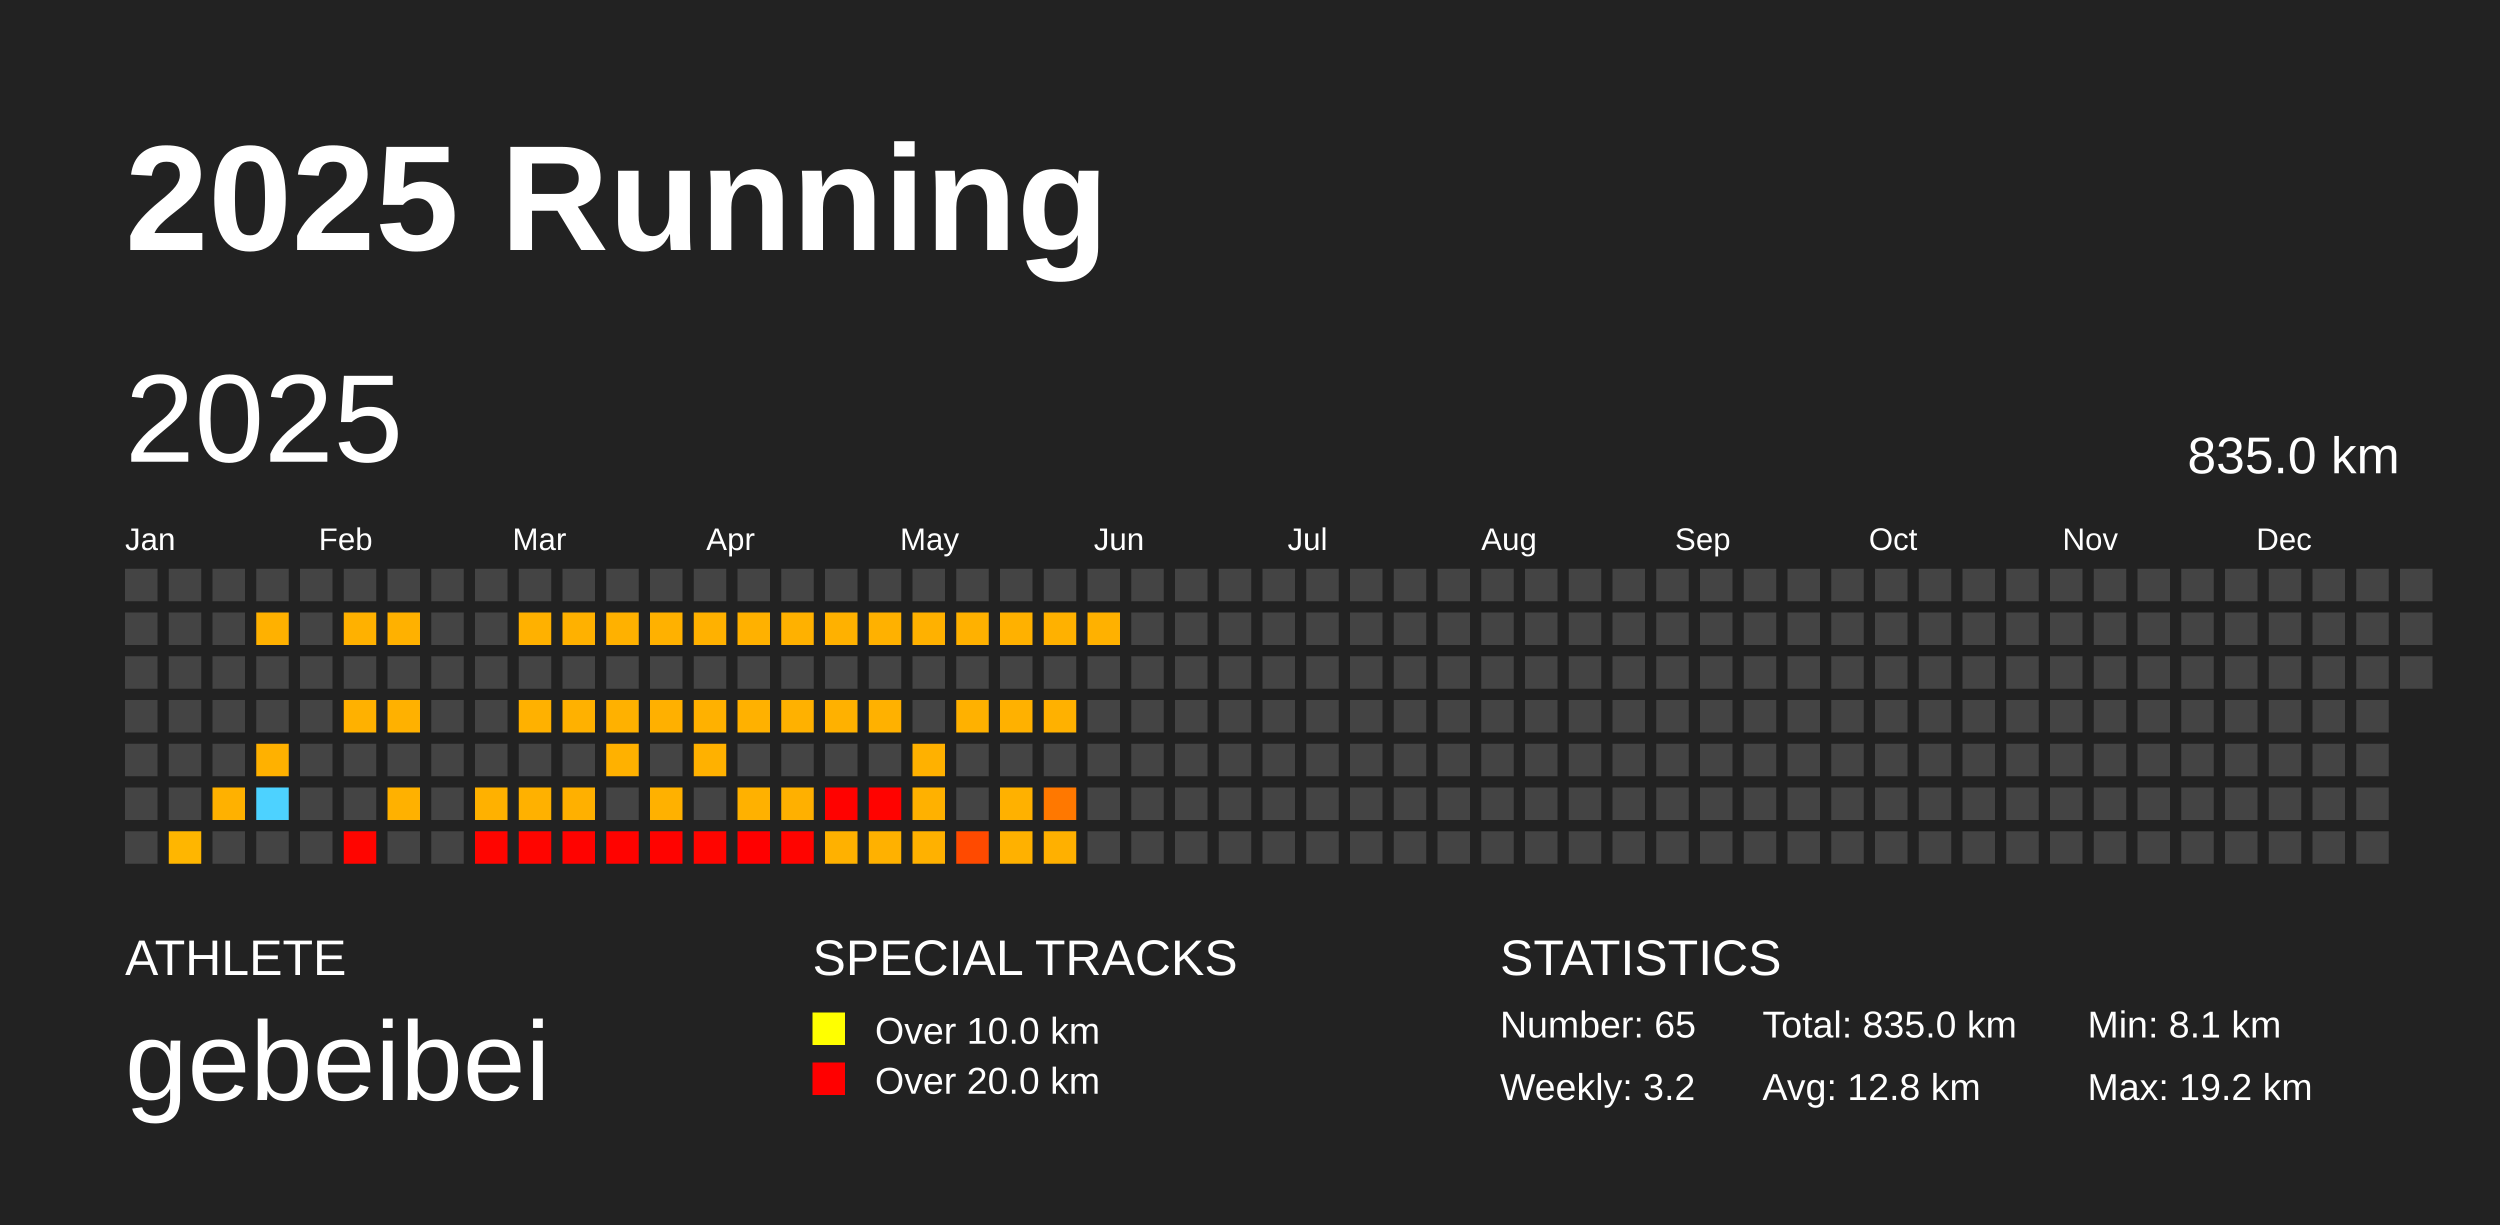
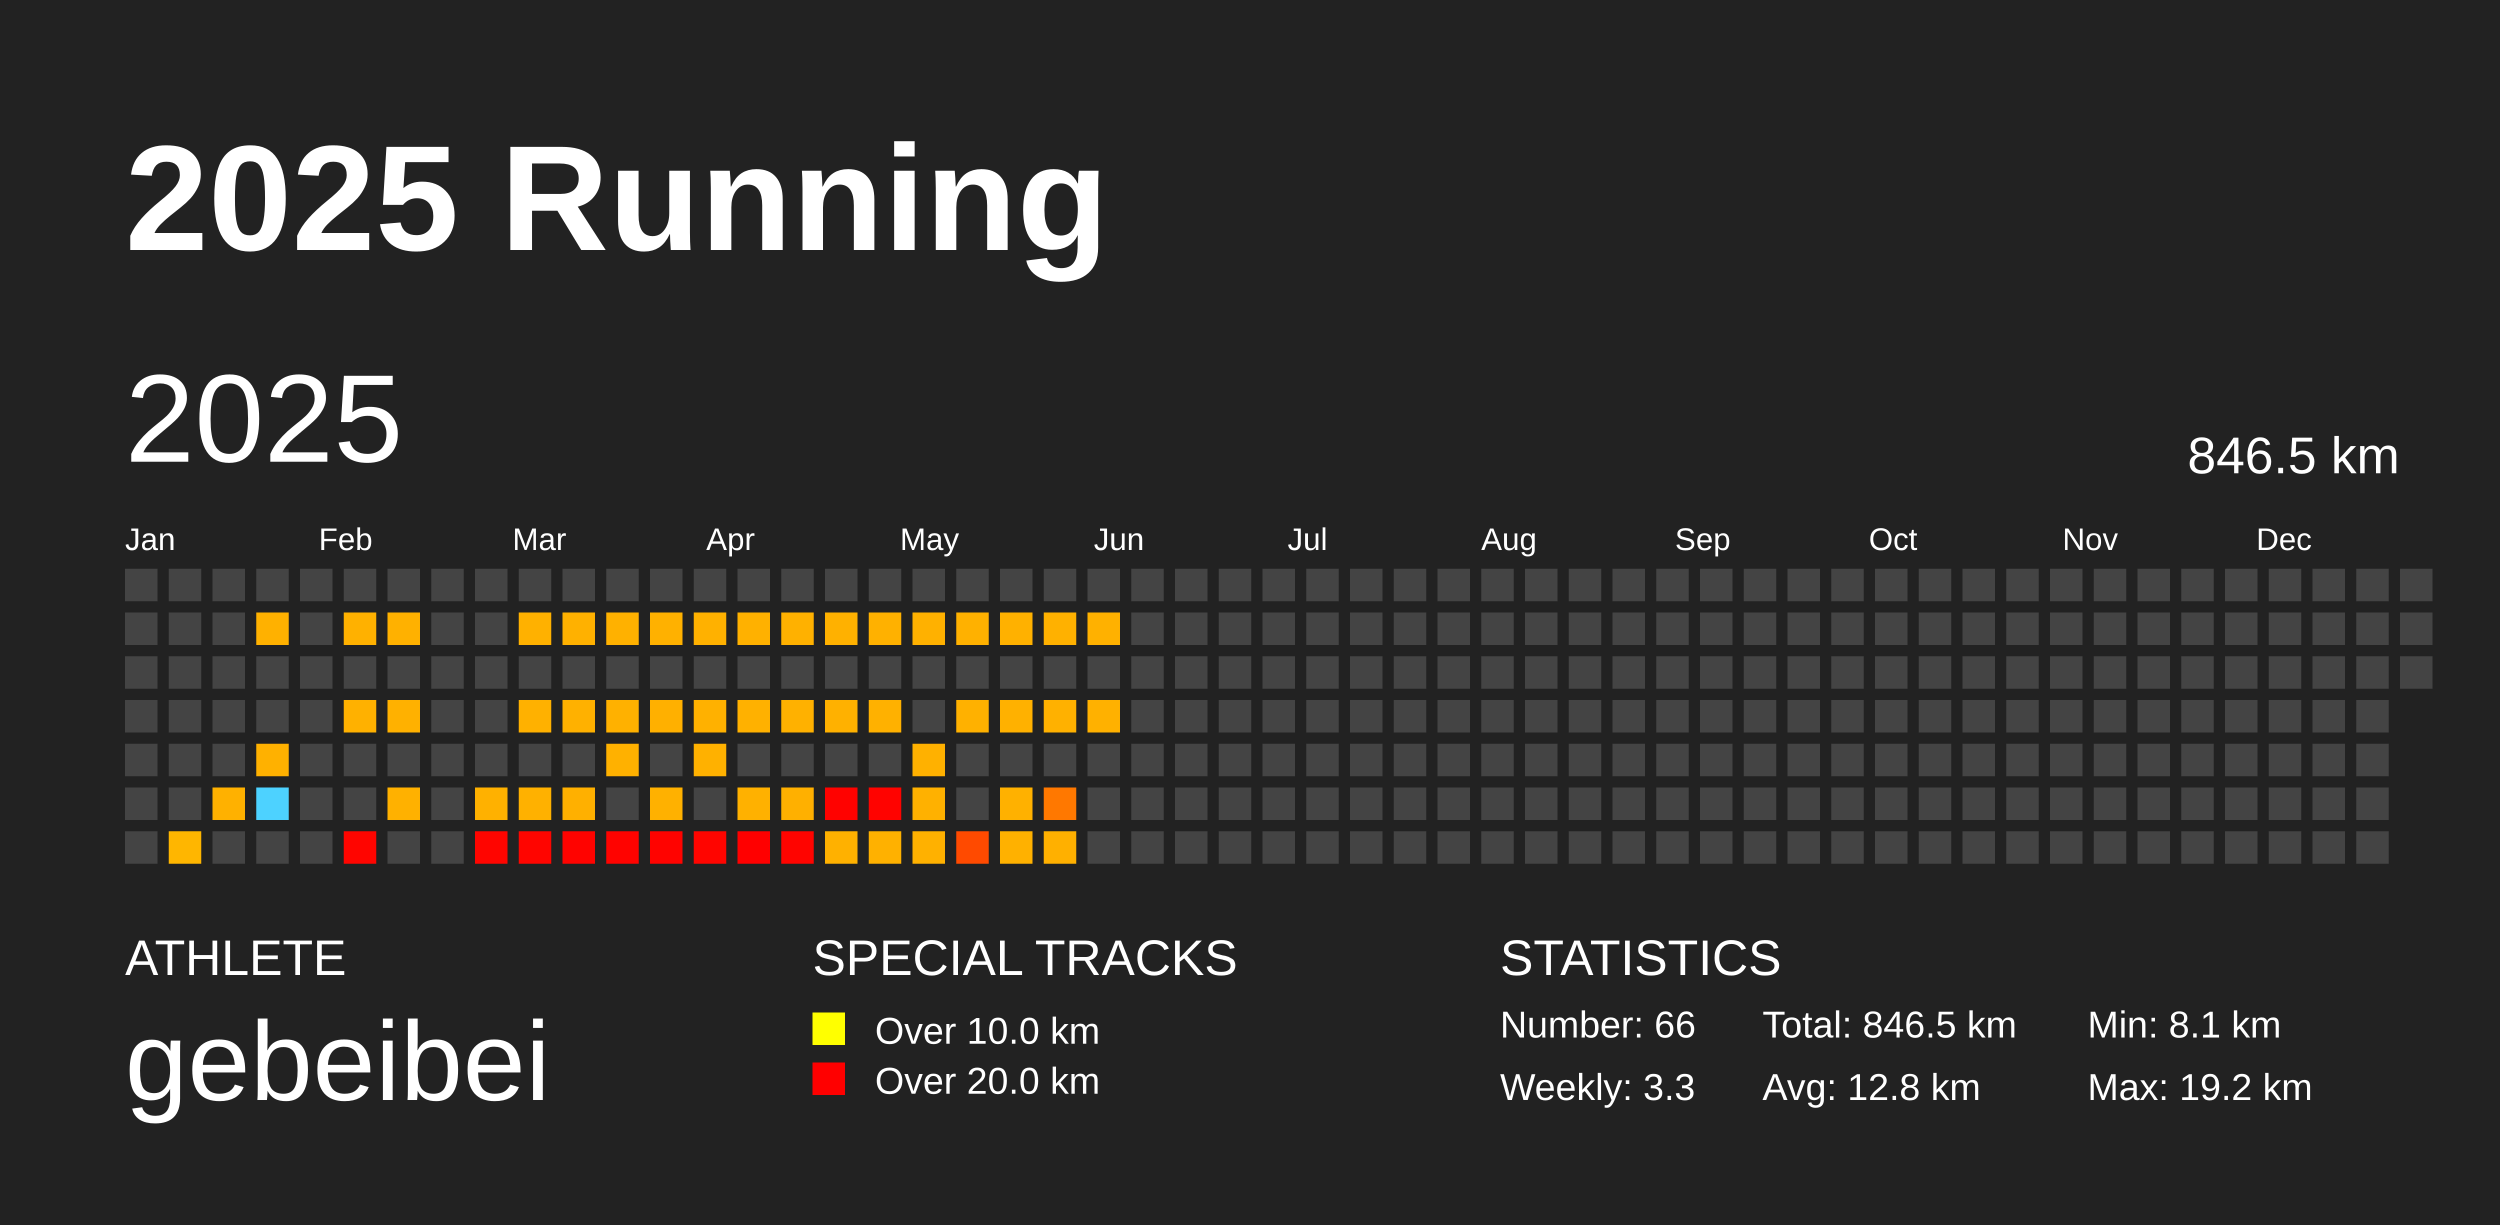
<svg xmlns="http://www.w3.org/2000/svg" baseProfile="full" height="98mm" version="1.1" viewBox="0,0,200,98" width="200mm">
  <defs />
  <rect fill="#222222" height="98" width="200" x="0" y="0" />
  <text fill="#FFFFFF" style="font-size:12px; font-family:Arial; font-weight:bold;" x="10" y="20">2025 Running</text>
  <text fill="#FFFFFF" style="font-size:4px; font-family:Arial" x="10" y="78">ATHLETE</text>
  <text fill="#FFFFFF" style="font-size:9px; font-family:Arial" x="10" y="88">gebeibei</text>
  <text fill="#FFFFFF" style="font-size:4px; font-family:Arial" x="65" y="78">SPECIAL TRACKS</text>
  <rect fill="yellow" height="2.6" width="2.6" x="65" y="81" />
  <text fill="#FFFFFF" style="font-size:3px; font-family:Arial" x="70" y="83.5">Over 10.0 km</text>
  <rect fill="red" height="2.6" width="2.6" x="65" y="85" />
  <text fill="#FFFFFF" style="font-size:3px; font-family:Arial" x="70" y="87.5">Over 20.0 km</text>
  <text fill="#FFFFFF" style="font-size:4px; font-family:Arial" x="120" y="78">STATISTICS</text>
-   <text fill="#FFFFFF" style="font-size:3px; font-family:Arial" x="120" y="83">Number: 65</text>
-   <text fill="#FFFFFF" style="font-size:3px; font-family:Arial" x="120" y="88">Weekly: 3.2</text>
-   <text fill="#FFFFFF" style="font-size:3px; font-family:Arial" x="141" y="83">Total: 835.0 km</text>
+   <text fill="#FFFFFF" style="font-size:3px; font-family:Arial" x="120" y="83">Number: 66</text>
+   <text fill="#FFFFFF" style="font-size:3px; font-family:Arial" x="120" y="88">Weekly: 3.3</text>
+   <text fill="#FFFFFF" style="font-size:3px; font-family:Arial" x="141" y="83">Total: 846.5 km</text>
  <text fill="#FFFFFF" style="font-size:3px; font-family:Arial" x="141" y="88">Avg: 12.8 km</text>
  <text fill="#FFFFFF" style="font-size:3px; font-family:Arial" x="167" y="83">Min: 8.1 km</text>
  <text fill="#FFFFFF" style="font-size:3px; font-family:Arial" x="167" y="88">Max: 19.2 km</text>
  <text dominant-baseline="hanging" fill="#FFFFFF" style="font-size:10.0px; font-family:Arial;" x="10" y="30">2025</text>
-   <text dominant-baseline="hanging" fill="#FFFFFF" style="font-size:4.125px; font-family:Arial;" x="175" y="35">835.0 km</text>
+   <text dominant-baseline="hanging" fill="#FFFFFF" style="font-size:4.125px; font-family:Arial;" x="175" y="35">846.5 km</text>
  <text fill="#FFFFFF" style="font-size:2.5px; font-family:Arial" x="10.0" y="44">Jan</text>
  <text fill="#FFFFFF" style="font-size:2.5px; font-family:Arial" x="25.5" y="44">Feb</text>
  <text fill="#FFFFFF" style="font-size:2.5px; font-family:Arial" x="41.0" y="44">Mar</text>
  <text fill="#FFFFFF" style="font-size:2.5px; font-family:Arial" x="56.5" y="44">Apr</text>
  <text fill="#FFFFFF" style="font-size:2.5px; font-family:Arial" x="72.0" y="44">May</text>
  <text fill="#FFFFFF" style="font-size:2.5px; font-family:Arial" x="87.5" y="44">Jun</text>
  <text fill="#FFFFFF" style="font-size:2.5px; font-family:Arial" x="103.0" y="44">Jul</text>
  <text fill="#FFFFFF" style="font-size:2.5px; font-family:Arial" x="118.5" y="44">Aug</text>
  <text fill="#FFFFFF" style="font-size:2.5px; font-family:Arial" x="134.0" y="44">Sep</text>
  <text fill="#FFFFFF" style="font-size:2.5px; font-family:Arial" x="149.5" y="44">Oct</text>
  <text fill="#FFFFFF" style="font-size:2.5px; font-family:Arial" x="165.0" y="44">Nov</text>
  <text fill="#FFFFFF" style="font-size:2.5px; font-family:Arial" x="180.5" y="44">Dec</text>
  <rect fill="#444444" height="2.6" width="2.6" x="10.0" y="45.5" />
  <rect fill="#444444" height="2.6" width="2.6" x="10.0" y="49.0" />
  <rect fill="#444444" height="2.6" width="2.6" x="10.0" y="52.5" />
  <rect fill="#444444" height="2.6" width="2.6" x="10.0" y="56.0" />
  <rect fill="#444444" height="2.6" width="2.6" x="10.0" y="59.5" />
  <rect fill="#444444" height="2.6" width="2.6" x="10.0" y="63.0" />
  <rect fill="#444444" height="2.6" width="2.6" x="10.0" y="66.5" />
  <rect fill="#444444" height="2.6" width="2.6" x="13.5" y="45.5" />
  <rect fill="#444444" height="2.6" width="2.6" x="13.5" y="49.0" />
  <rect fill="#444444" height="2.6" width="2.6" x="13.5" y="52.5" />
  <rect fill="#444444" height="2.6" width="2.6" x="13.5" y="56.0" />
  <rect fill="#444444" height="2.6" width="2.6" x="13.5" y="59.5" />
  <rect fill="#444444" height="2.6" width="2.6" x="13.5" y="63.0" />
  <rect fill="#ffb600" height="2.6" width="2.6" x="13.5" y="66.5" />
  <rect fill="#444444" height="2.6" width="2.6" x="17.0" y="45.5" />
  <rect fill="#444444" height="2.6" width="2.6" x="17.0" y="49.0" />
  <rect fill="#444444" height="2.6" width="2.6" x="17.0" y="52.5" />
  <rect fill="#444444" height="2.6" width="2.6" x="17.0" y="56.0" />
  <rect fill="#444444" height="2.6" width="2.6" x="17.0" y="59.5" />
  <rect fill="#ffb100" height="2.6" width="2.6" x="17.0" y="63.0" />
  <rect fill="#444444" height="2.6" width="2.6" x="17.0" y="66.5" />
  <rect fill="#444444" height="2.6" width="2.6" x="20.5" y="45.5" />
  <rect fill="#ffb100" height="2.6" width="2.6" x="20.5" y="49.0" />
  <rect fill="#444444" height="2.6" width="2.6" x="20.5" y="52.5" />
  <rect fill="#444444" height="2.6" width="2.6" x="20.5" y="56.0" />
  <rect fill="#ffb100" height="2.6" width="2.6" x="20.5" y="59.5" />
  <rect fill="#4dd2ff" height="2.6" width="2.6" x="20.5" y="63.0" />
  <rect fill="#444444" height="2.6" width="2.6" x="20.5" y="66.5" />
  <rect fill="#444444" height="2.6" width="2.6" x="24.0" y="45.5" />
  <rect fill="#444444" height="2.6" width="2.6" x="24.0" y="49.0" />
  <rect fill="#444444" height="2.6" width="2.6" x="24.0" y="52.5" />
  <rect fill="#444444" height="2.6" width="2.6" x="24.0" y="56.0" />
  <rect fill="#444444" height="2.6" width="2.6" x="24.0" y="59.5" />
  <rect fill="#444444" height="2.6" width="2.6" x="24.0" y="63.0" />
  <rect fill="#444444" height="2.6" width="2.6" x="24.0" y="66.5" />
  <rect fill="#444444" height="2.6" width="2.6" x="27.5" y="45.5" />
  <rect fill="#ffb100" height="2.6" width="2.6" x="27.5" y="49.0" />
  <rect fill="#444444" height="2.6" width="2.6" x="27.5" y="52.5" />
  <rect fill="#ffb100" height="2.6" width="2.6" x="27.5" y="56.0" />
  <rect fill="#444444" height="2.6" width="2.6" x="27.5" y="59.5" />
  <rect fill="#444444" height="2.6" width="2.6" x="27.5" y="63.0" />
  <rect fill="#ff0500" height="2.6" width="2.6" x="27.5" y="66.5" />
  <rect fill="#444444" height="2.6" width="2.6" x="31.0" y="45.5" />
  <rect fill="#ffb100" height="2.6" width="2.6" x="31.0" y="49.0" />
  <rect fill="#444444" height="2.6" width="2.6" x="31.0" y="52.5" />
  <rect fill="#ffb100" height="2.6" width="2.6" x="31.0" y="56.0" />
  <rect fill="#444444" height="2.6" width="2.6" x="31.0" y="59.5" />
  <rect fill="#ffb100" height="2.6" width="2.6" x="31.0" y="63.0" />
  <rect fill="#444444" height="2.6" width="2.6" x="31.0" y="66.5" />
  <rect fill="#444444" height="2.6" width="2.6" x="34.5" y="45.5" />
  <rect fill="#444444" height="2.6" width="2.6" x="34.5" y="49.0" />
  <rect fill="#444444" height="2.6" width="2.6" x="34.5" y="52.5" />
  <rect fill="#444444" height="2.6" width="2.6" x="34.5" y="56.0" />
  <rect fill="#444444" height="2.6" width="2.6" x="34.5" y="59.5" />
  <rect fill="#444444" height="2.6" width="2.6" x="34.5" y="63.0" />
  <rect fill="#444444" height="2.6" width="2.6" x="34.5" y="66.5" />
  <rect fill="#444444" height="2.6" width="2.6" x="38.0" y="45.5" />
  <rect fill="#444444" height="2.6" width="2.6" x="38.0" y="49.0" />
  <rect fill="#444444" height="2.6" width="2.6" x="38.0" y="52.5" />
  <rect fill="#444444" height="2.6" width="2.6" x="38.0" y="56.0" />
  <rect fill="#444444" height="2.6" width="2.6" x="38.0" y="59.5" />
  <rect fill="#ffb100" height="2.6" width="2.6" x="38.0" y="63.0" />
  <rect fill="#ff0500" height="2.6" width="2.6" x="38.0" y="66.5" />
  <rect fill="#444444" height="2.6" width="2.6" x="41.5" y="45.5" />
  <rect fill="#ffb100" height="2.6" width="2.6" x="41.5" y="49.0" />
  <rect fill="#444444" height="2.6" width="2.6" x="41.5" y="52.5" />
  <rect fill="#ffb100" height="2.6" width="2.6" x="41.5" y="56.0" />
  <rect fill="#444444" height="2.6" width="2.6" x="41.5" y="59.5" />
  <rect fill="#ffb100" height="2.6" width="2.6" x="41.5" y="63.0" />
  <rect fill="#ff0500" height="2.6" width="2.6" x="41.5" y="66.5" />
  <rect fill="#444444" height="2.6" width="2.6" x="45.0" y="45.5" />
  <rect fill="#ffb100" height="2.6" width="2.6" x="45.0" y="49.0" />
  <rect fill="#444444" height="2.6" width="2.6" x="45.0" y="52.5" />
  <rect fill="#ffb100" height="2.6" width="2.6" x="45.0" y="56.0" />
  <rect fill="#444444" height="2.6" width="2.6" x="45.0" y="59.5" />
  <rect fill="#ffb000" height="2.6" width="2.6" x="45.0" y="63.0" />
  <rect fill="#ff0300" height="2.6" width="2.6" x="45.0" y="66.5" />
  <rect fill="#444444" height="2.6" width="2.6" x="48.5" y="45.5" />
  <rect fill="#ffb100" height="2.6" width="2.6" x="48.5" y="49.0" />
  <rect fill="#444444" height="2.6" width="2.6" x="48.5" y="52.5" />
  <rect fill="#ffb100" height="2.6" width="2.6" x="48.5" y="56.0" />
  <rect fill="#ffb100" height="2.6" width="2.6" x="48.5" y="59.5" />
  <rect fill="#444444" height="2.6" width="2.6" x="48.5" y="63.0" />
  <rect fill="#ff0300" height="2.6" width="2.6" x="48.5" y="66.5" />
  <rect fill="#444444" height="2.6" width="2.6" x="52.0" y="45.5" />
  <rect fill="#ffb100" height="2.6" width="2.6" x="52.0" y="49.0" />
  <rect fill="#444444" height="2.6" width="2.6" x="52.0" y="52.5" />
  <rect fill="#ffb000" height="2.6" width="2.6" x="52.0" y="56.0" />
  <rect fill="#444444" height="2.6" width="2.6" x="52.0" y="59.5" />
  <rect fill="#ffb100" height="2.6" width="2.6" x="52.0" y="63.0" />
  <rect fill="#ff0300" height="2.6" width="2.6" x="52.0" y="66.5" />
  <rect fill="#444444" height="2.6" width="2.6" x="55.5" y="45.5" />
  <rect fill="#ffb100" height="2.6" width="2.6" x="55.5" y="49.0" />
  <rect fill="#444444" height="2.6" width="2.6" x="55.5" y="52.5" />
  <rect fill="#ffb100" height="2.6" width="2.6" x="55.5" y="56.0" />
  <rect fill="#ffb100" height="2.6" width="2.6" x="55.5" y="59.5" />
  <rect fill="#444444" height="2.6" width="2.6" x="55.5" y="63.0" />
  <rect fill="#ff0500" height="2.6" width="2.6" x="55.5" y="66.5" />
  <rect fill="#444444" height="2.6" width="2.6" x="59.0" y="45.5" />
  <rect fill="#ffb100" height="2.6" width="2.6" x="59.0" y="49.0" />
  <rect fill="#444444" height="2.6" width="2.6" x="59.0" y="52.5" />
  <rect fill="#ffb100" height="2.6" width="2.6" x="59.0" y="56.0" />
  <rect fill="#444444" height="2.6" width="2.6" x="59.0" y="59.5" />
  <rect fill="#ffb100" height="2.6" width="2.6" x="59.0" y="63.0" />
  <rect fill="#ff0000" height="2.6" width="2.6" x="59.0" y="66.5" />
  <rect fill="#444444" height="2.6" width="2.6" x="62.5" y="45.5" />
  <rect fill="#ffb100" height="2.6" width="2.6" x="62.5" y="49.0" />
  <rect fill="#444444" height="2.6" width="2.6" x="62.5" y="52.5" />
  <rect fill="#ffb100" height="2.6" width="2.6" x="62.5" y="56.0" />
  <rect fill="#444444" height="2.6" width="2.6" x="62.5" y="59.5" />
  <rect fill="#ffb000" height="2.6" width="2.6" x="62.5" y="63.0" />
  <rect fill="#ff0400" height="2.6" width="2.6" x="62.5" y="66.5" />
  <rect fill="#444444" height="2.6" width="2.6" x="66.0" y="45.5" />
  <rect fill="#ffb100" height="2.6" width="2.6" x="66.0" y="49.0" />
  <rect fill="#444444" height="2.6" width="2.6" x="66.0" y="52.5" />
  <rect fill="#ffb100" height="2.6" width="2.6" x="66.0" y="56.0" />
  <rect fill="#444444" height="2.6" width="2.6" x="66.0" y="59.5" />
  <rect fill="#ff0200" height="2.6" width="2.6" x="66.0" y="63.0" />
  <rect fill="#ffb100" height="2.6" width="2.6" x="66.0" y="66.5" />
  <rect fill="#444444" height="2.6" width="2.6" x="69.5" y="45.5" />
  <rect fill="#ffb100" height="2.6" width="2.6" x="69.5" y="49.0" />
  <rect fill="#444444" height="2.6" width="2.6" x="69.5" y="52.5" />
  <rect fill="#ffb100" height="2.6" width="2.6" x="69.5" y="56.0" />
  <rect fill="#444444" height="2.6" width="2.6" x="69.5" y="59.5" />
  <rect fill="#ff0300" height="2.6" width="2.6" x="69.5" y="63.0" />
  <rect fill="#ffb100" height="2.6" width="2.6" x="69.5" y="66.5" />
  <rect fill="#444444" height="2.6" width="2.6" x="73.0" y="45.5" />
  <rect fill="#ffb100" height="2.6" width="2.6" x="73.0" y="49.0" />
  <rect fill="#444444" height="2.6" width="2.6" x="73.0" y="52.5" />
  <rect fill="#444444" height="2.6" width="2.6" x="73.0" y="56.0" />
  <rect fill="#ffb100" height="2.6" width="2.6" x="73.0" y="59.5" />
  <rect fill="#ffb100" height="2.6" width="2.6" x="73.0" y="63.0" />
  <rect fill="#ffb100" height="2.6" width="2.6" x="73.0" y="66.5" />
  <rect fill="#444444" height="2.6" width="2.6" x="76.5" y="45.5" />
  <rect fill="#ffb100" height="2.6" width="2.6" x="76.5" y="49.0" />
  <rect fill="#444444" height="2.6" width="2.6" x="76.5" y="52.5" />
  <rect fill="#ffb100" height="2.6" width="2.6" x="76.5" y="56.0" />
  <rect fill="#444444" height="2.6" width="2.6" x="76.5" y="59.5" />
  <rect fill="#444444" height="2.6" width="2.6" x="76.5" y="63.0" />
  <rect fill="#ff4a00" height="2.6" width="2.6" x="76.5" y="66.5" />
  <rect fill="#444444" height="2.6" width="2.6" x="80.0" y="45.5" />
  <rect fill="#ffb100" height="2.6" width="2.6" x="80.0" y="49.0" />
  <rect fill="#444444" height="2.6" width="2.6" x="80.0" y="52.5" />
  <rect fill="#ffb100" height="2.6" width="2.6" x="80.0" y="56.0" />
  <rect fill="#444444" height="2.6" width="2.6" x="80.0" y="59.5" />
  <rect fill="#ffb100" height="2.6" width="2.6" x="80.0" y="63.0" />
  <rect fill="#ffb100" height="2.6" width="2.6" x="80.0" y="66.5" />
  <rect fill="#444444" height="2.6" width="2.6" x="83.5" y="45.5" />
  <rect fill="#ffb100" height="2.6" width="2.6" x="83.5" y="49.0" />
  <rect fill="#444444" height="2.6" width="2.6" x="83.5" y="52.5" />
  <rect fill="#ffb100" height="2.6" width="2.6" x="83.5" y="56.0" />
  <rect fill="#444444" height="2.6" width="2.6" x="83.5" y="59.5" />
  <rect fill="#ff7800" height="2.6" width="2.6" x="83.5" y="63.0" />
  <rect fill="#ffb000" height="2.6" width="2.6" x="83.5" y="66.5" />
  <rect fill="#444444" height="2.6" width="2.6" x="87.0" y="45.5" />
  <rect fill="#ffb100" height="2.6" width="2.6" x="87.0" y="49.0" />
  <rect fill="#444444" height="2.6" width="2.6" x="87.0" y="52.5" />
-   <rect fill="#444444" height="2.6" width="2.6" x="87.0" y="56.0" />
+   <rect fill="#ffb100" height="2.6" width="2.6" x="87.0" y="56.0" />
  <rect fill="#444444" height="2.6" width="2.6" x="87.0" y="59.5" />
  <rect fill="#444444" height="2.6" width="2.6" x="87.0" y="63.0" />
  <rect fill="#444444" height="2.6" width="2.6" x="87.0" y="66.5" />
  <rect fill="#444444" height="2.6" width="2.6" x="90.5" y="45.5" />
  <rect fill="#444444" height="2.6" width="2.6" x="90.5" y="49.0" />
  <rect fill="#444444" height="2.6" width="2.6" x="90.5" y="52.5" />
  <rect fill="#444444" height="2.6" width="2.6" x="90.5" y="56.0" />
  <rect fill="#444444" height="2.6" width="2.6" x="90.5" y="59.5" />
  <rect fill="#444444" height="2.6" width="2.6" x="90.5" y="63.0" />
  <rect fill="#444444" height="2.6" width="2.6" x="90.5" y="66.5" />
  <rect fill="#444444" height="2.6" width="2.6" x="94.0" y="45.5" />
  <rect fill="#444444" height="2.6" width="2.6" x="94.0" y="49.0" />
  <rect fill="#444444" height="2.6" width="2.6" x="94.0" y="52.5" />
  <rect fill="#444444" height="2.6" width="2.6" x="94.0" y="56.0" />
  <rect fill="#444444" height="2.6" width="2.6" x="94.0" y="59.5" />
  <rect fill="#444444" height="2.6" width="2.6" x="94.0" y="63.0" />
  <rect fill="#444444" height="2.6" width="2.6" x="94.0" y="66.5" />
  <rect fill="#444444" height="2.6" width="2.6" x="97.5" y="45.5" />
  <rect fill="#444444" height="2.6" width="2.6" x="97.5" y="49.0" />
  <rect fill="#444444" height="2.6" width="2.6" x="97.5" y="52.5" />
  <rect fill="#444444" height="2.6" width="2.6" x="97.5" y="56.0" />
  <rect fill="#444444" height="2.6" width="2.6" x="97.5" y="59.5" />
  <rect fill="#444444" height="2.6" width="2.6" x="97.5" y="63.0" />
  <rect fill="#444444" height="2.6" width="2.6" x="97.5" y="66.5" />
  <rect fill="#444444" height="2.6" width="2.6" x="101.0" y="45.5" />
  <rect fill="#444444" height="2.6" width="2.6" x="101.0" y="49.0" />
  <rect fill="#444444" height="2.6" width="2.6" x="101.0" y="52.5" />
  <rect fill="#444444" height="2.6" width="2.6" x="101.0" y="56.0" />
  <rect fill="#444444" height="2.6" width="2.6" x="101.0" y="59.5" />
  <rect fill="#444444" height="2.6" width="2.6" x="101.0" y="63.0" />
  <rect fill="#444444" height="2.6" width="2.6" x="101.0" y="66.5" />
  <rect fill="#444444" height="2.6" width="2.6" x="104.5" y="45.5" />
  <rect fill="#444444" height="2.6" width="2.6" x="104.5" y="49.0" />
  <rect fill="#444444" height="2.6" width="2.6" x="104.5" y="52.5" />
  <rect fill="#444444" height="2.6" width="2.6" x="104.5" y="56.0" />
  <rect fill="#444444" height="2.6" width="2.6" x="104.5" y="59.5" />
  <rect fill="#444444" height="2.6" width="2.6" x="104.5" y="63.0" />
  <rect fill="#444444" height="2.6" width="2.6" x="104.5" y="66.5" />
  <rect fill="#444444" height="2.6" width="2.6" x="108.0" y="45.5" />
  <rect fill="#444444" height="2.6" width="2.6" x="108.0" y="49.0" />
  <rect fill="#444444" height="2.6" width="2.6" x="108.0" y="52.5" />
  <rect fill="#444444" height="2.6" width="2.6" x="108.0" y="56.0" />
  <rect fill="#444444" height="2.6" width="2.6" x="108.0" y="59.5" />
  <rect fill="#444444" height="2.6" width="2.6" x="108.0" y="63.0" />
  <rect fill="#444444" height="2.6" width="2.6" x="108.0" y="66.5" />
  <rect fill="#444444" height="2.6" width="2.6" x="111.5" y="45.5" />
  <rect fill="#444444" height="2.6" width="2.6" x="111.5" y="49.0" />
  <rect fill="#444444" height="2.6" width="2.6" x="111.5" y="52.5" />
  <rect fill="#444444" height="2.6" width="2.6" x="111.5" y="56.0" />
  <rect fill="#444444" height="2.6" width="2.6" x="111.5" y="59.5" />
  <rect fill="#444444" height="2.6" width="2.6" x="111.5" y="63.0" />
  <rect fill="#444444" height="2.6" width="2.6" x="111.5" y="66.5" />
  <rect fill="#444444" height="2.6" width="2.6" x="115.0" y="45.5" />
  <rect fill="#444444" height="2.6" width="2.6" x="115.0" y="49.0" />
  <rect fill="#444444" height="2.6" width="2.6" x="115.0" y="52.5" />
  <rect fill="#444444" height="2.6" width="2.6" x="115.0" y="56.0" />
  <rect fill="#444444" height="2.6" width="2.6" x="115.0" y="59.5" />
  <rect fill="#444444" height="2.6" width="2.6" x="115.0" y="63.0" />
  <rect fill="#444444" height="2.6" width="2.6" x="115.0" y="66.5" />
  <rect fill="#444444" height="2.6" width="2.6" x="118.5" y="45.5" />
  <rect fill="#444444" height="2.6" width="2.6" x="118.5" y="49.0" />
  <rect fill="#444444" height="2.6" width="2.6" x="118.5" y="52.5" />
  <rect fill="#444444" height="2.6" width="2.6" x="118.5" y="56.0" />
  <rect fill="#444444" height="2.6" width="2.6" x="118.5" y="59.5" />
  <rect fill="#444444" height="2.6" width="2.6" x="118.5" y="63.0" />
  <rect fill="#444444" height="2.6" width="2.6" x="118.5" y="66.5" />
  <rect fill="#444444" height="2.6" width="2.6" x="122.0" y="45.5" />
  <rect fill="#444444" height="2.6" width="2.6" x="122.0" y="49.0" />
  <rect fill="#444444" height="2.6" width="2.6" x="122.0" y="52.5" />
  <rect fill="#444444" height="2.6" width="2.6" x="122.0" y="56.0" />
  <rect fill="#444444" height="2.6" width="2.6" x="122.0" y="59.5" />
  <rect fill="#444444" height="2.6" width="2.6" x="122.0" y="63.0" />
  <rect fill="#444444" height="2.6" width="2.6" x="122.0" y="66.5" />
  <rect fill="#444444" height="2.6" width="2.6" x="125.5" y="45.5" />
  <rect fill="#444444" height="2.6" width="2.6" x="125.5" y="49.0" />
  <rect fill="#444444" height="2.6" width="2.6" x="125.5" y="52.5" />
  <rect fill="#444444" height="2.6" width="2.6" x="125.5" y="56.0" />
  <rect fill="#444444" height="2.6" width="2.6" x="125.5" y="59.5" />
  <rect fill="#444444" height="2.6" width="2.6" x="125.5" y="63.0" />
  <rect fill="#444444" height="2.6" width="2.6" x="125.5" y="66.5" />
  <rect fill="#444444" height="2.6" width="2.6" x="129.0" y="45.5" />
  <rect fill="#444444" height="2.6" width="2.6" x="129.0" y="49.0" />
  <rect fill="#444444" height="2.6" width="2.6" x="129.0" y="52.5" />
  <rect fill="#444444" height="2.6" width="2.6" x="129.0" y="56.0" />
  <rect fill="#444444" height="2.6" width="2.6" x="129.0" y="59.5" />
  <rect fill="#444444" height="2.6" width="2.6" x="129.0" y="63.0" />
  <rect fill="#444444" height="2.6" width="2.6" x="129.0" y="66.5" />
  <rect fill="#444444" height="2.6" width="2.6" x="132.5" y="45.5" />
  <rect fill="#444444" height="2.6" width="2.6" x="132.5" y="49.0" />
  <rect fill="#444444" height="2.6" width="2.6" x="132.5" y="52.5" />
  <rect fill="#444444" height="2.6" width="2.6" x="132.5" y="56.0" />
  <rect fill="#444444" height="2.6" width="2.6" x="132.5" y="59.5" />
  <rect fill="#444444" height="2.6" width="2.6" x="132.5" y="63.0" />
  <rect fill="#444444" height="2.6" width="2.6" x="132.5" y="66.5" />
  <rect fill="#444444" height="2.6" width="2.6" x="136.0" y="45.5" />
  <rect fill="#444444" height="2.6" width="2.6" x="136.0" y="49.0" />
  <rect fill="#444444" height="2.6" width="2.6" x="136.0" y="52.5" />
  <rect fill="#444444" height="2.6" width="2.6" x="136.0" y="56.0" />
  <rect fill="#444444" height="2.6" width="2.6" x="136.0" y="59.5" />
  <rect fill="#444444" height="2.6" width="2.6" x="136.0" y="63.0" />
  <rect fill="#444444" height="2.6" width="2.6" x="136.0" y="66.5" />
  <rect fill="#444444" height="2.6" width="2.6" x="139.5" y="45.5" />
  <rect fill="#444444" height="2.6" width="2.6" x="139.5" y="49.0" />
  <rect fill="#444444" height="2.6" width="2.6" x="139.5" y="52.5" />
  <rect fill="#444444" height="2.6" width="2.6" x="139.5" y="56.0" />
  <rect fill="#444444" height="2.6" width="2.6" x="139.5" y="59.5" />
  <rect fill="#444444" height="2.6" width="2.6" x="139.5" y="63.0" />
  <rect fill="#444444" height="2.6" width="2.6" x="139.5" y="66.5" />
  <rect fill="#444444" height="2.6" width="2.6" x="143.0" y="45.5" />
  <rect fill="#444444" height="2.6" width="2.6" x="143.0" y="49.0" />
  <rect fill="#444444" height="2.6" width="2.6" x="143.0" y="52.5" />
  <rect fill="#444444" height="2.6" width="2.6" x="143.0" y="56.0" />
  <rect fill="#444444" height="2.6" width="2.6" x="143.0" y="59.5" />
  <rect fill="#444444" height="2.6" width="2.6" x="143.0" y="63.0" />
  <rect fill="#444444" height="2.6" width="2.6" x="143.0" y="66.5" />
  <rect fill="#444444" height="2.6" width="2.6" x="146.5" y="45.5" />
  <rect fill="#444444" height="2.6" width="2.6" x="146.5" y="49.0" />
  <rect fill="#444444" height="2.6" width="2.6" x="146.5" y="52.5" />
  <rect fill="#444444" height="2.6" width="2.6" x="146.5" y="56.0" />
  <rect fill="#444444" height="2.6" width="2.6" x="146.5" y="59.5" />
  <rect fill="#444444" height="2.6" width="2.6" x="146.5" y="63.0" />
  <rect fill="#444444" height="2.6" width="2.6" x="146.5" y="66.5" />
  <rect fill="#444444" height="2.6" width="2.6" x="150.0" y="45.5" />
  <rect fill="#444444" height="2.6" width="2.6" x="150.0" y="49.0" />
  <rect fill="#444444" height="2.6" width="2.6" x="150.0" y="52.5" />
  <rect fill="#444444" height="2.6" width="2.6" x="150.0" y="56.0" />
  <rect fill="#444444" height="2.6" width="2.6" x="150.0" y="59.5" />
  <rect fill="#444444" height="2.6" width="2.6" x="150.0" y="63.0" />
  <rect fill="#444444" height="2.6" width="2.6" x="150.0" y="66.5" />
  <rect fill="#444444" height="2.6" width="2.6" x="153.5" y="45.5" />
  <rect fill="#444444" height="2.6" width="2.6" x="153.5" y="49.0" />
  <rect fill="#444444" height="2.6" width="2.6" x="153.5" y="52.5" />
  <rect fill="#444444" height="2.6" width="2.6" x="153.5" y="56.0" />
  <rect fill="#444444" height="2.6" width="2.6" x="153.5" y="59.5" />
  <rect fill="#444444" height="2.6" width="2.6" x="153.5" y="63.0" />
  <rect fill="#444444" height="2.6" width="2.6" x="153.5" y="66.5" />
  <rect fill="#444444" height="2.6" width="2.6" x="157.0" y="45.5" />
  <rect fill="#444444" height="2.6" width="2.6" x="157.0" y="49.0" />
  <rect fill="#444444" height="2.6" width="2.6" x="157.0" y="52.5" />
  <rect fill="#444444" height="2.6" width="2.6" x="157.0" y="56.0" />
  <rect fill="#444444" height="2.6" width="2.6" x="157.0" y="59.5" />
  <rect fill="#444444" height="2.6" width="2.6" x="157.0" y="63.0" />
  <rect fill="#444444" height="2.6" width="2.6" x="157.0" y="66.5" />
  <rect fill="#444444" height="2.6" width="2.6" x="160.5" y="45.5" />
  <rect fill="#444444" height="2.6" width="2.6" x="160.5" y="49.0" />
  <rect fill="#444444" height="2.6" width="2.6" x="160.5" y="52.5" />
  <rect fill="#444444" height="2.6" width="2.6" x="160.5" y="56.0" />
  <rect fill="#444444" height="2.6" width="2.6" x="160.5" y="59.5" />
  <rect fill="#444444" height="2.6" width="2.6" x="160.5" y="63.0" />
  <rect fill="#444444" height="2.6" width="2.6" x="160.5" y="66.5" />
  <rect fill="#444444" height="2.6" width="2.6" x="164.0" y="45.5" />
  <rect fill="#444444" height="2.6" width="2.6" x="164.0" y="49.0" />
  <rect fill="#444444" height="2.6" width="2.6" x="164.0" y="52.5" />
  <rect fill="#444444" height="2.6" width="2.6" x="164.0" y="56.0" />
  <rect fill="#444444" height="2.6" width="2.6" x="164.0" y="59.5" />
  <rect fill="#444444" height="2.6" width="2.6" x="164.0" y="63.0" />
  <rect fill="#444444" height="2.6" width="2.6" x="164.0" y="66.5" />
  <rect fill="#444444" height="2.6" width="2.6" x="167.5" y="45.5" />
  <rect fill="#444444" height="2.6" width="2.6" x="167.5" y="49.0" />
  <rect fill="#444444" height="2.6" width="2.6" x="167.5" y="52.5" />
  <rect fill="#444444" height="2.6" width="2.6" x="167.5" y="56.0" />
  <rect fill="#444444" height="2.6" width="2.6" x="167.5" y="59.5" />
  <rect fill="#444444" height="2.6" width="2.6" x="167.5" y="63.0" />
  <rect fill="#444444" height="2.6" width="2.6" x="167.5" y="66.5" />
  <rect fill="#444444" height="2.6" width="2.6" x="171.0" y="45.5" />
  <rect fill="#444444" height="2.6" width="2.6" x="171.0" y="49.0" />
  <rect fill="#444444" height="2.6" width="2.6" x="171.0" y="52.5" />
  <rect fill="#444444" height="2.6" width="2.6" x="171.0" y="56.0" />
  <rect fill="#444444" height="2.6" width="2.6" x="171.0" y="59.5" />
  <rect fill="#444444" height="2.6" width="2.6" x="171.0" y="63.0" />
  <rect fill="#444444" height="2.6" width="2.6" x="171.0" y="66.5" />
  <rect fill="#444444" height="2.6" width="2.6" x="174.5" y="45.5" />
  <rect fill="#444444" height="2.6" width="2.6" x="174.5" y="49.0" />
  <rect fill="#444444" height="2.6" width="2.6" x="174.5" y="52.5" />
  <rect fill="#444444" height="2.6" width="2.6" x="174.5" y="56.0" />
  <rect fill="#444444" height="2.6" width="2.6" x="174.5" y="59.5" />
  <rect fill="#444444" height="2.6" width="2.6" x="174.5" y="63.0" />
  <rect fill="#444444" height="2.6" width="2.6" x="174.5" y="66.5" />
  <rect fill="#444444" height="2.6" width="2.6" x="178.0" y="45.5" />
  <rect fill="#444444" height="2.6" width="2.6" x="178.0" y="49.0" />
  <rect fill="#444444" height="2.6" width="2.6" x="178.0" y="52.5" />
  <rect fill="#444444" height="2.6" width="2.6" x="178.0" y="56.0" />
  <rect fill="#444444" height="2.6" width="2.6" x="178.0" y="59.5" />
  <rect fill="#444444" height="2.6" width="2.6" x="178.0" y="63.0" />
  <rect fill="#444444" height="2.6" width="2.6" x="178.0" y="66.5" />
  <rect fill="#444444" height="2.6" width="2.6" x="181.5" y="45.5" />
  <rect fill="#444444" height="2.6" width="2.6" x="181.5" y="49.0" />
  <rect fill="#444444" height="2.6" width="2.6" x="181.5" y="52.5" />
  <rect fill="#444444" height="2.6" width="2.6" x="181.5" y="56.0" />
  <rect fill="#444444" height="2.6" width="2.6" x="181.5" y="59.5" />
  <rect fill="#444444" height="2.6" width="2.6" x="181.5" y="63.0" />
  <rect fill="#444444" height="2.6" width="2.6" x="181.5" y="66.5" />
  <rect fill="#444444" height="2.6" width="2.6" x="185.0" y="45.5" />
  <rect fill="#444444" height="2.6" width="2.6" x="185.0" y="49.0" />
  <rect fill="#444444" height="2.6" width="2.6" x="185.0" y="52.5" />
  <rect fill="#444444" height="2.6" width="2.6" x="185.0" y="56.0" />
  <rect fill="#444444" height="2.6" width="2.6" x="185.0" y="59.5" />
  <rect fill="#444444" height="2.6" width="2.6" x="185.0" y="63.0" />
  <rect fill="#444444" height="2.6" width="2.6" x="185.0" y="66.5" />
  <rect fill="#444444" height="2.6" width="2.6" x="188.5" y="45.5" />
  <rect fill="#444444" height="2.6" width="2.6" x="188.5" y="49.0" />
  <rect fill="#444444" height="2.6" width="2.6" x="188.5" y="52.5" />
  <rect fill="#444444" height="2.6" width="2.6" x="188.5" y="56.0" />
  <rect fill="#444444" height="2.6" width="2.6" x="188.5" y="59.5" />
  <rect fill="#444444" height="2.6" width="2.6" x="188.5" y="63.0" />
  <rect fill="#444444" height="2.6" width="2.6" x="188.5" y="66.5" />
  <rect fill="#444444" height="2.6" width="2.6" x="192.0" y="45.5" />
  <rect fill="#444444" height="2.6" width="2.6" x="192.0" y="49.0" />
  <rect fill="#444444" height="2.6" width="2.6" x="192.0" y="52.5" />
</svg>
